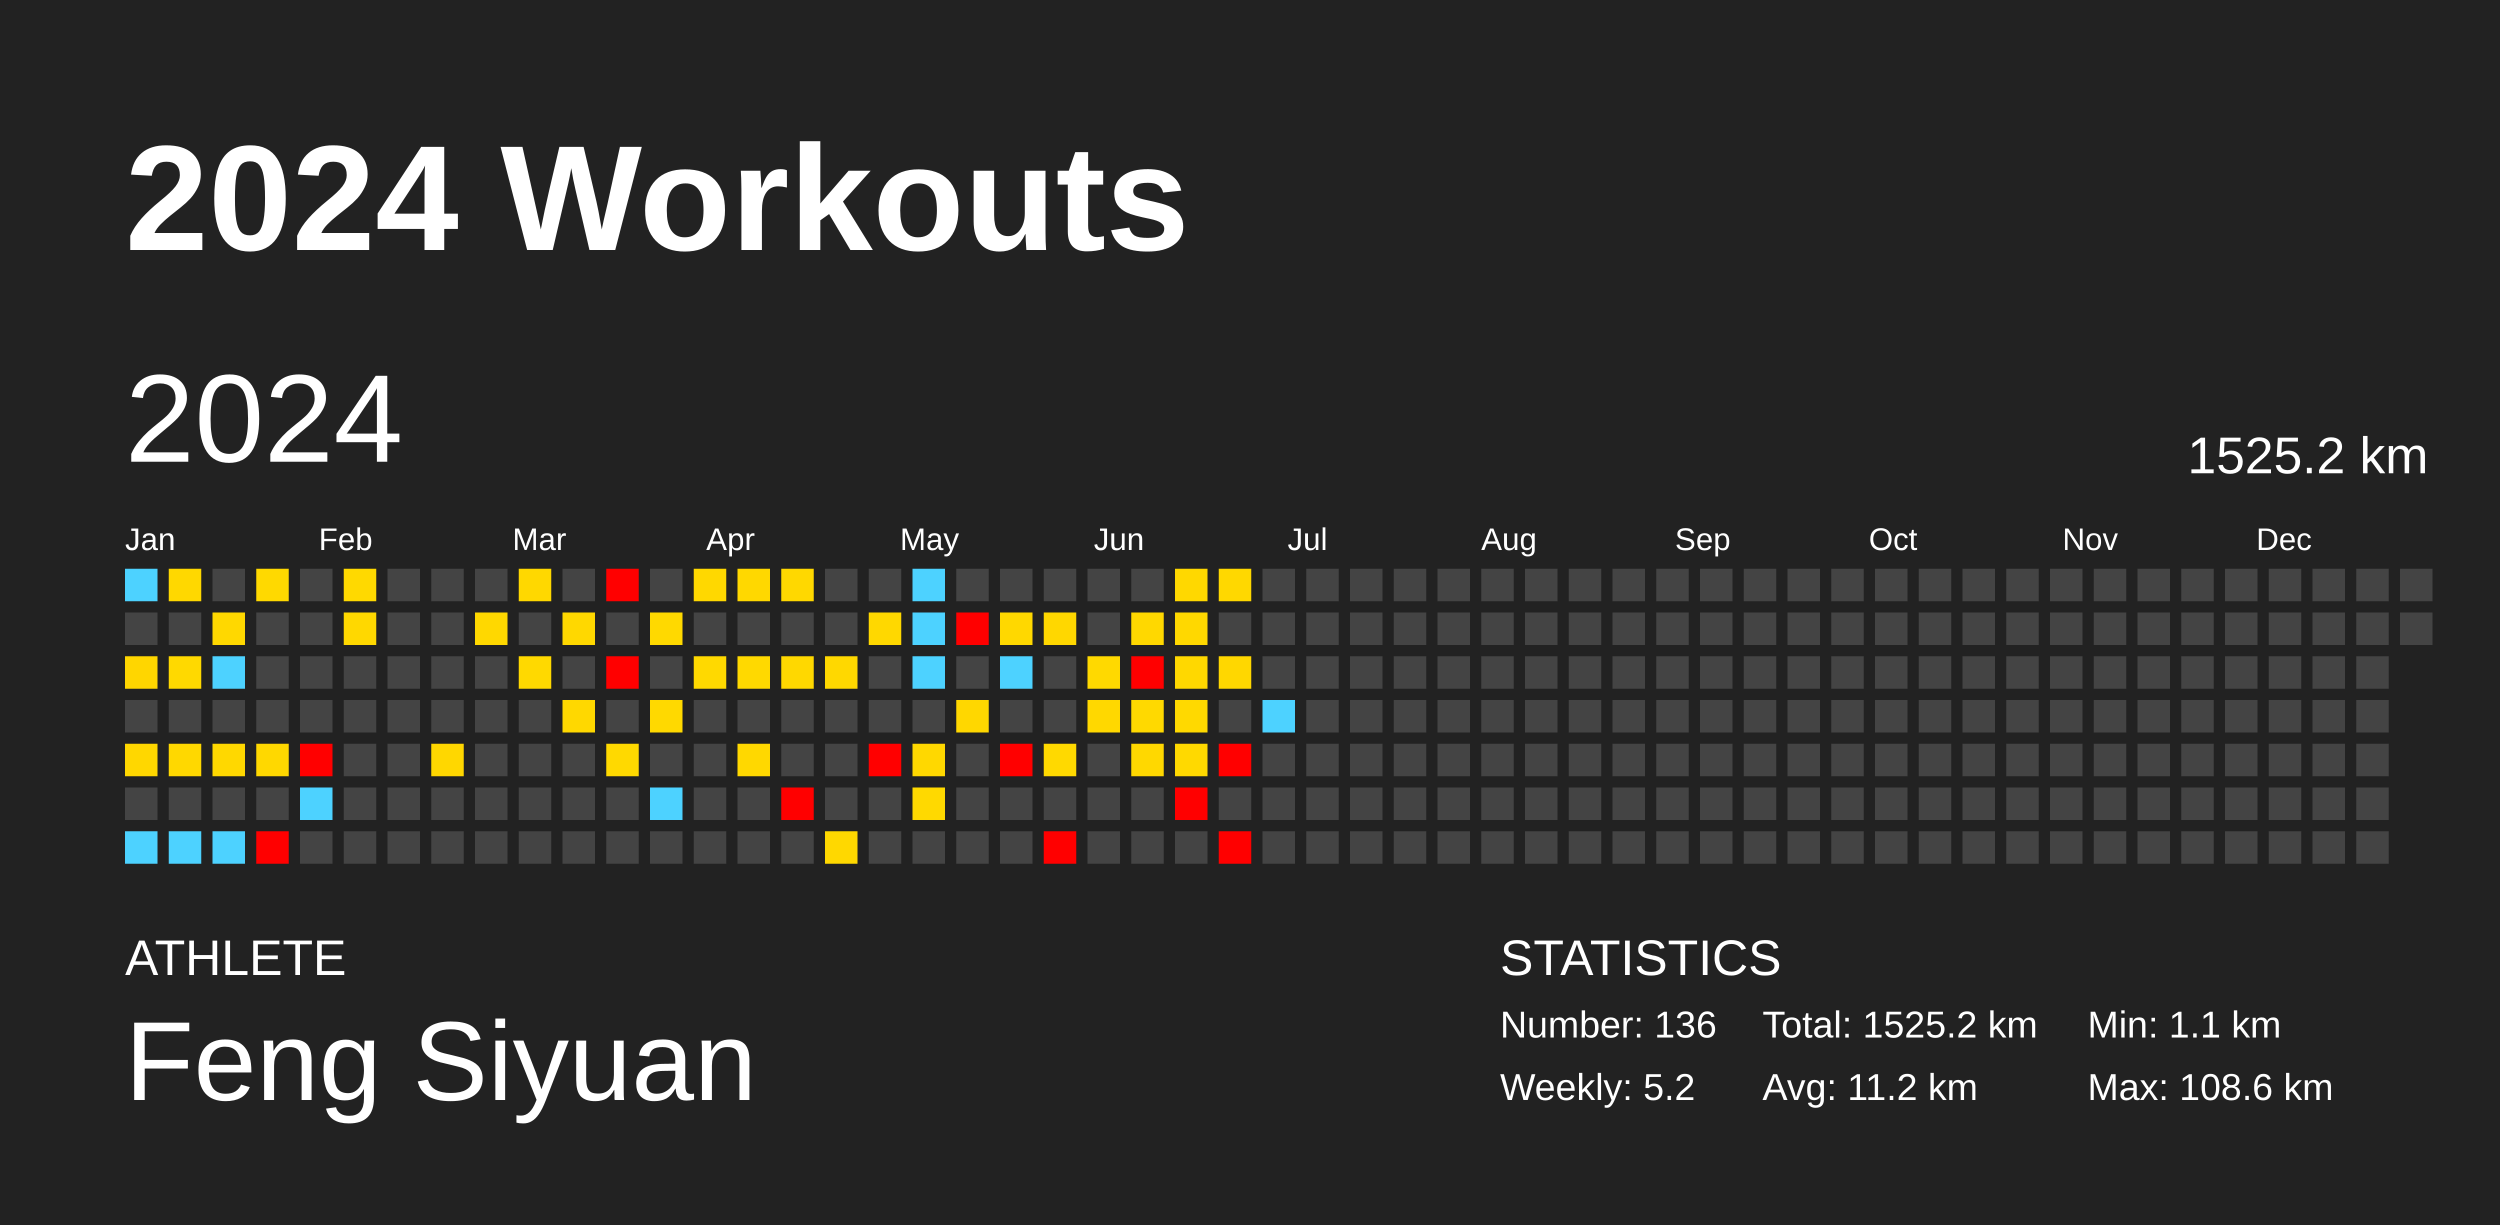
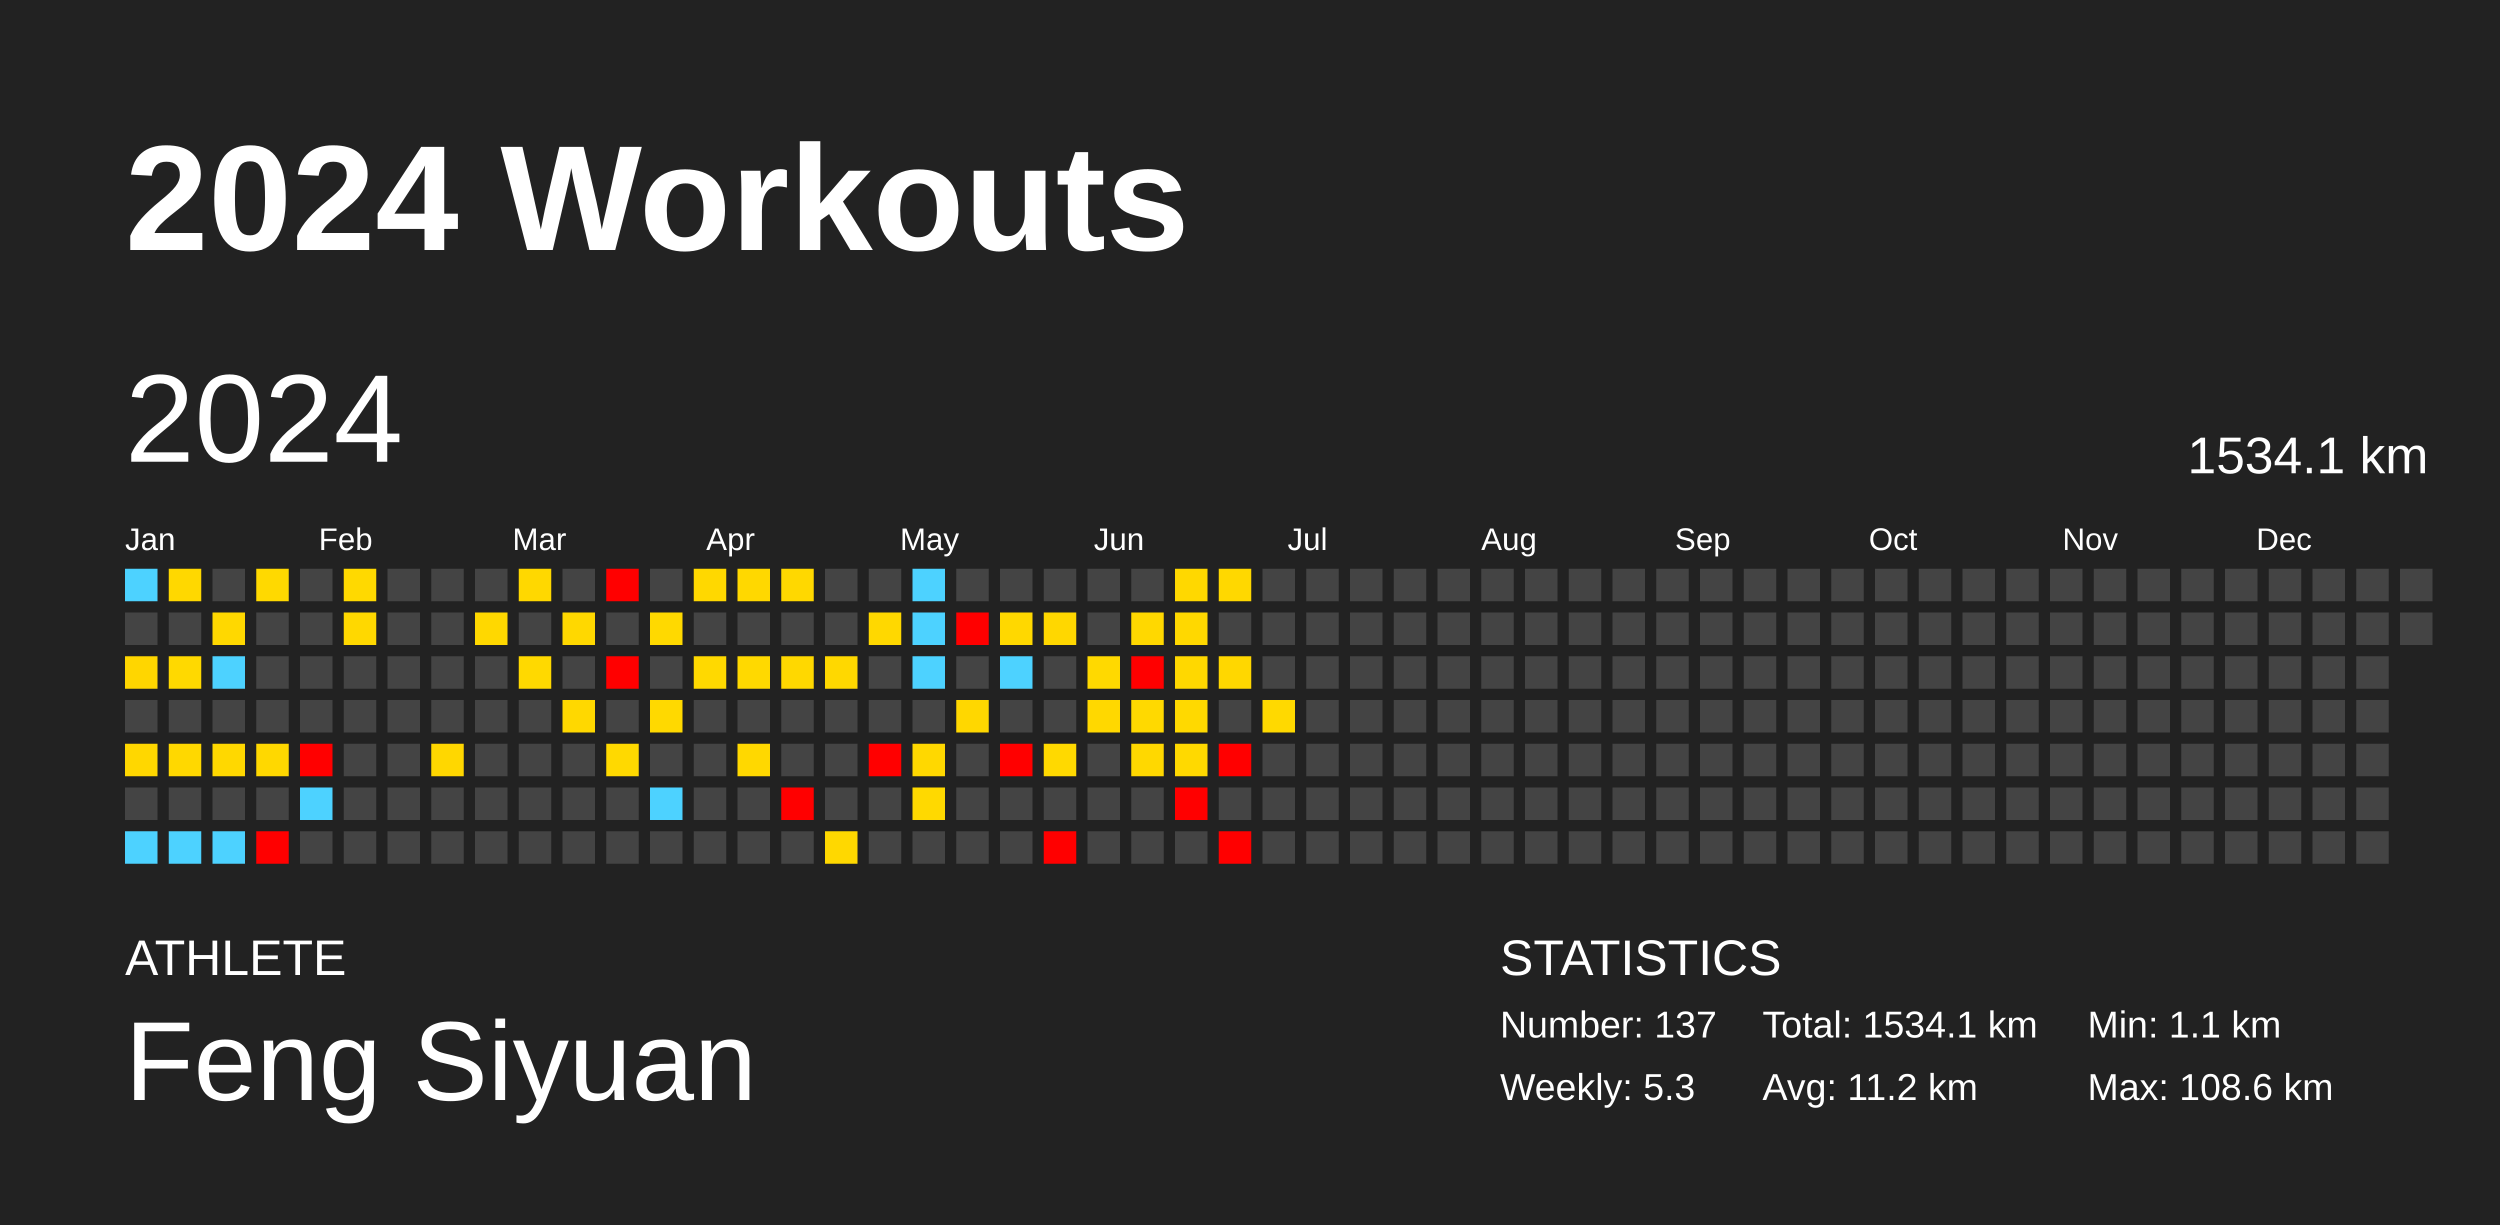
<svg xmlns="http://www.w3.org/2000/svg" baseProfile="full" height="98mm" version="1.1" viewBox="0,0,200,98" width="200mm">
  <defs />
  <rect fill="#222222" height="98" width="200" x="0" y="0" />
  <text fill="#FFFFFF" style="font-size:12px; font-family:Arial; font-weight:bold;" x="10" y="20">2024 Workouts</text>
  <text fill="#FFFFFF" style="font-size:4px; font-family:Arial" x="10" y="78">ATHLETE</text>
  <text fill="#FFFFFF" style="font-size:9px; font-family:Arial" x="10" y="88">Feng Siyuan</text>
  <text fill="#FFFFFF" style="font-size:4px; font-family:Arial" x="120" y="78">STATISTICS</text>
-   <text fill="#FFFFFF" style="font-size:3px; font-family:Arial" x="120" y="83">Number: 136</text>
-   <text fill="#FFFFFF" style="font-size:3px; font-family:Arial" x="120" y="88">Weekly: 5.2</text>
-   <text fill="#FFFFFF" style="font-size:3px; font-family:Arial" x="141" y="83">Total: 1525.2 km</text>
+   <text fill="#FFFFFF" style="font-size:3px; font-family:Arial" x="120" y="83">Number: 137</text>
+   <text fill="#FFFFFF" style="font-size:3px; font-family:Arial" x="120" y="88">Weekly: 5.3</text>
+   <text fill="#FFFFFF" style="font-size:3px; font-family:Arial" x="141" y="83">Total: 1534.1 km</text>
  <text fill="#FFFFFF" style="font-size:3px; font-family:Arial" x="141" y="88">Avg: 11.2 km</text>
  <text fill="#FFFFFF" style="font-size:3px; font-family:Arial" x="167" y="83">Min: 1.1 km</text>
  <text fill="#FFFFFF" style="font-size:3px; font-family:Arial" x="167" y="88">Max: 108.6 km</text>
  <text dominant-baseline="hanging" fill="#FFFFFF" style="font-size:10.0px; font-family:Arial;" x="10" y="30">2024</text>
-   <text dominant-baseline="hanging" fill="#FFFFFF" style="font-size:4.125px; font-family:Arial;" x="175" y="35">1525.2 km</text>
+   <text dominant-baseline="hanging" fill="#FFFFFF" style="font-size:4.125px; font-family:Arial;" x="175" y="35">1534.1 km</text>
  <text fill="#FFFFFF" style="font-size:2.5px; font-family:Arial" x="10.0" y="44">Jan</text>
  <text fill="#FFFFFF" style="font-size:2.5px; font-family:Arial" x="25.5" y="44">Feb</text>
  <text fill="#FFFFFF" style="font-size:2.5px; font-family:Arial" x="41.0" y="44">Mar</text>
  <text fill="#FFFFFF" style="font-size:2.5px; font-family:Arial" x="56.5" y="44">Apr</text>
  <text fill="#FFFFFF" style="font-size:2.5px; font-family:Arial" x="72.0" y="44">May</text>
  <text fill="#FFFFFF" style="font-size:2.5px; font-family:Arial" x="87.5" y="44">Jun</text>
  <text fill="#FFFFFF" style="font-size:2.5px; font-family:Arial" x="103.0" y="44">Jul</text>
  <text fill="#FFFFFF" style="font-size:2.5px; font-family:Arial" x="118.5" y="44">Aug</text>
  <text fill="#FFFFFF" style="font-size:2.5px; font-family:Arial" x="134.0" y="44">Sep</text>
  <text fill="#FFFFFF" style="font-size:2.5px; font-family:Arial" x="149.5" y="44">Oct</text>
  <text fill="#FFFFFF" style="font-size:2.5px; font-family:Arial" x="165.0" y="44">Nov</text>
  <text fill="#FFFFFF" style="font-size:2.5px; font-family:Arial" x="180.5" y="44">Dec</text>
  <rect fill="#4dd2ff" height="2.6" width="2.6" x="10.0" y="45.5" />
  <rect fill="#444444" height="2.6" width="2.6" x="10.0" y="49.0" />
  <rect fill="#ffd600" height="2.6" width="2.6" x="10.0" y="52.5" />
  <rect fill="#444444" height="2.6" width="2.6" x="10.0" y="56.0" />
  <rect fill="#ffd700" height="2.6" width="2.6" x="10.0" y="59.5" />
  <rect fill="#444444" height="2.6" width="2.6" x="10.0" y="63.0" />
  <rect fill="#4dd2ff" height="2.6" width="2.6" x="10.0" y="66.5" />
  <rect fill="#ffd800" height="2.6" width="2.6" x="13.5" y="45.5" />
  <rect fill="#444444" height="2.6" width="2.6" x="13.5" y="49.0" />
  <rect fill="#ffd900" height="2.6" width="2.6" x="13.5" y="52.5" />
  <rect fill="#444444" height="2.6" width="2.6" x="13.5" y="56.0" />
  <rect fill="#ffd800" height="2.6" width="2.6" x="13.5" y="59.5" />
  <rect fill="#444444" height="2.6" width="2.6" x="13.5" y="63.0" />
  <rect fill="#4dd2ff" height="2.6" width="2.6" x="13.5" y="66.5" />
  <rect fill="#444444" height="2.6" width="2.6" x="17.0" y="45.5" />
  <rect fill="#ffd800" height="2.6" width="2.6" x="17.0" y="49.0" />
  <rect fill="#4dd2ff" height="2.6" width="2.6" x="17.0" y="52.5" />
  <rect fill="#444444" height="2.6" width="2.6" x="17.0" y="56.0" />
  <rect fill="#ffd800" height="2.6" width="2.6" x="17.0" y="59.5" />
  <rect fill="#444444" height="2.6" width="2.6" x="17.0" y="63.0" />
  <rect fill="#4dd2ff" height="2.6" width="2.6" x="17.0" y="66.5" />
  <rect fill="#ffd900" height="2.6" width="2.6" x="20.5" y="45.5" />
  <rect fill="#444444" height="2.6" width="2.6" x="20.5" y="49.0" />
  <rect fill="#444444" height="2.6" width="2.6" x="20.5" y="52.5" />
  <rect fill="#444444" height="2.6" width="2.6" x="20.5" y="56.0" />
  <rect fill="#ffd800" height="2.6" width="2.6" x="20.5" y="59.5" />
  <rect fill="#444444" height="2.6" width="2.6" x="20.5" y="63.0" />
  <rect fill="red" height="2.6" width="2.6" x="20.5" y="66.5" />
  <rect fill="#444444" height="2.6" width="2.6" x="24.0" y="45.5" />
  <rect fill="#444444" height="2.6" width="2.6" x="24.0" y="49.0" />
  <rect fill="#444444" height="2.6" width="2.6" x="24.0" y="52.5" />
  <rect fill="#444444" height="2.6" width="2.6" x="24.0" y="56.0" />
  <rect fill="red" height="2.6" width="2.6" x="24.0" y="59.5" />
  <rect fill="#4dd2ff" height="2.6" width="2.6" x="24.0" y="63.0" />
  <rect fill="#444444" height="2.6" width="2.6" x="24.0" y="66.5" />
  <rect fill="#ffd900" height="2.6" width="2.6" x="27.5" y="45.5" />
  <rect fill="#ffd800" height="2.6" width="2.6" x="27.5" y="49.0" />
  <rect fill="#444444" height="2.6" width="2.6" x="27.5" y="52.5" />
  <rect fill="#444444" height="2.6" width="2.6" x="27.5" y="56.0" />
  <rect fill="#444444" height="2.6" width="2.6" x="27.5" y="59.5" />
  <rect fill="#444444" height="2.6" width="2.6" x="27.5" y="63.0" />
  <rect fill="#444444" height="2.6" width="2.6" x="27.5" y="66.5" />
  <rect fill="#444444" height="2.6" width="2.6" x="31.0" y="45.5" />
  <rect fill="#444444" height="2.6" width="2.6" x="31.0" y="49.0" />
  <rect fill="#444444" height="2.6" width="2.6" x="31.0" y="52.5" />
  <rect fill="#444444" height="2.6" width="2.6" x="31.0" y="56.0" />
  <rect fill="#444444" height="2.6" width="2.6" x="31.0" y="59.5" />
  <rect fill="#444444" height="2.6" width="2.6" x="31.0" y="63.0" />
  <rect fill="#444444" height="2.6" width="2.6" x="31.0" y="66.5" />
  <rect fill="#444444" height="2.6" width="2.6" x="34.5" y="45.5" />
  <rect fill="#444444" height="2.6" width="2.6" x="34.5" y="49.0" />
  <rect fill="#444444" height="2.6" width="2.6" x="34.5" y="52.5" />
  <rect fill="#444444" height="2.6" width="2.6" x="34.5" y="56.0" />
  <rect fill="#ffd700" height="2.6" width="2.6" x="34.5" y="59.5" />
  <rect fill="#444444" height="2.6" width="2.6" x="34.5" y="63.0" />
  <rect fill="#444444" height="2.6" width="2.6" x="34.5" y="66.5" />
  <rect fill="#444444" height="2.6" width="2.6" x="38.0" y="45.5" />
  <rect fill="#ffd800" height="2.6" width="2.6" x="38.0" y="49.0" />
  <rect fill="#444444" height="2.6" width="2.6" x="38.0" y="52.5" />
  <rect fill="#444444" height="2.6" width="2.6" x="38.0" y="56.0" />
  <rect fill="#444444" height="2.6" width="2.6" x="38.0" y="59.5" />
  <rect fill="#444444" height="2.6" width="2.6" x="38.0" y="63.0" />
  <rect fill="#444444" height="2.6" width="2.6" x="38.0" y="66.5" />
  <rect fill="#ffd800" height="2.6" width="2.6" x="41.5" y="45.5" />
  <rect fill="#444444" height="2.6" width="2.6" x="41.5" y="49.0" />
  <rect fill="#ffd900" height="2.6" width="2.6" x="41.5" y="52.5" />
  <rect fill="#444444" height="2.6" width="2.6" x="41.5" y="56.0" />
  <rect fill="#444444" height="2.6" width="2.6" x="41.5" y="59.5" />
  <rect fill="#444444" height="2.6" width="2.6" x="41.5" y="63.0" />
  <rect fill="#444444" height="2.6" width="2.6" x="41.5" y="66.5" />
  <rect fill="#444444" height="2.6" width="2.6" x="45.0" y="45.5" />
  <rect fill="#ffd800" height="2.6" width="2.6" x="45.0" y="49.0" />
  <rect fill="#444444" height="2.6" width="2.6" x="45.0" y="52.5" />
  <rect fill="#ffd800" height="2.6" width="2.6" x="45.0" y="56.0" />
  <rect fill="#444444" height="2.6" width="2.6" x="45.0" y="59.5" />
  <rect fill="#444444" height="2.6" width="2.6" x="45.0" y="63.0" />
  <rect fill="#444444" height="2.6" width="2.6" x="45.0" y="66.5" />
  <rect fill="red" height="2.6" width="2.6" x="48.5" y="45.5" />
  <rect fill="#444444" height="2.6" width="2.6" x="48.5" y="49.0" />
  <rect fill="red" height="2.6" width="2.6" x="48.5" y="52.5" />
  <rect fill="#444444" height="2.6" width="2.6" x="48.5" y="56.0" />
  <rect fill="#ffd900" height="2.6" width="2.6" x="48.5" y="59.5" />
  <rect fill="#444444" height="2.6" width="2.6" x="48.5" y="63.0" />
  <rect fill="#444444" height="2.6" width="2.6" x="48.5" y="66.5" />
  <rect fill="#444444" height="2.6" width="2.6" x="52.0" y="45.5" />
  <rect fill="#ffd900" height="2.6" width="2.6" x="52.0" y="49.0" />
  <rect fill="#444444" height="2.6" width="2.6" x="52.0" y="52.5" />
  <rect fill="#ffd900" height="2.6" width="2.6" x="52.0" y="56.0" />
  <rect fill="#444444" height="2.6" width="2.6" x="52.0" y="59.5" />
  <rect fill="#4dd2ff" height="2.6" width="2.6" x="52.0" y="63.0" />
  <rect fill="#444444" height="2.6" width="2.6" x="52.0" y="66.5" />
  <rect fill="#ffd800" height="2.6" width="2.6" x="55.5" y="45.5" />
  <rect fill="#444444" height="2.6" width="2.6" x="55.5" y="49.0" />
  <rect fill="#ffd900" height="2.6" width="2.6" x="55.5" y="52.5" />
  <rect fill="#444444" height="2.6" width="2.6" x="55.5" y="56.0" />
  <rect fill="#444444" height="2.6" width="2.6" x="55.5" y="59.5" />
  <rect fill="#444444" height="2.6" width="2.6" x="55.5" y="63.0" />
  <rect fill="#444444" height="2.6" width="2.6" x="55.5" y="66.5" />
  <rect fill="#ffd800" height="2.6" width="2.6" x="59.0" y="45.5" />
  <rect fill="#444444" height="2.6" width="2.6" x="59.0" y="49.0" />
  <rect fill="#ffd900" height="2.6" width="2.6" x="59.0" y="52.5" />
  <rect fill="#444444" height="2.6" width="2.6" x="59.0" y="56.0" />
  <rect fill="#ffd800" height="2.6" width="2.6" x="59.0" y="59.5" />
  <rect fill="#444444" height="2.6" width="2.6" x="59.0" y="63.0" />
  <rect fill="#444444" height="2.6" width="2.6" x="59.0" y="66.5" />
  <rect fill="#ffd800" height="2.6" width="2.6" x="62.5" y="45.5" />
  <rect fill="#444444" height="2.6" width="2.6" x="62.5" y="49.0" />
  <rect fill="#ffd800" height="2.6" width="2.6" x="62.5" y="52.5" />
  <rect fill="#444444" height="2.6" width="2.6" x="62.5" y="56.0" />
  <rect fill="#444444" height="2.6" width="2.6" x="62.5" y="59.5" />
  <rect fill="red" height="2.6" width="2.6" x="62.5" y="63.0" />
  <rect fill="#444444" height="2.6" width="2.6" x="62.5" y="66.5" />
  <rect fill="#444444" height="2.6" width="2.6" x="66.0" y="45.5" />
  <rect fill="#444444" height="2.6" width="2.6" x="66.0" y="49.0" />
  <rect fill="#ffd800" height="2.6" width="2.6" x="66.0" y="52.5" />
  <rect fill="#444444" height="2.6" width="2.6" x="66.0" y="56.0" />
  <rect fill="#444444" height="2.6" width="2.6" x="66.0" y="59.5" />
  <rect fill="#444444" height="2.6" width="2.6" x="66.0" y="63.0" />
  <rect fill="#ffd800" height="2.6" width="2.6" x="66.0" y="66.5" />
  <rect fill="#444444" height="2.6" width="2.6" x="69.5" y="45.5" />
  <rect fill="#ffd800" height="2.6" width="2.6" x="69.5" y="49.0" />
  <rect fill="#444444" height="2.6" width="2.6" x="69.5" y="52.5" />
  <rect fill="#444444" height="2.6" width="2.6" x="69.5" y="56.0" />
  <rect fill="red" height="2.6" width="2.6" x="69.5" y="59.5" />
  <rect fill="#444444" height="2.6" width="2.6" x="69.5" y="63.0" />
  <rect fill="#444444" height="2.6" width="2.6" x="69.5" y="66.5" />
  <rect fill="#4dd2ff" height="2.6" width="2.6" x="73.0" y="45.5" />
  <rect fill="#4dd2ff" height="2.6" width="2.6" x="73.0" y="49.0" />
  <rect fill="#4dd2ff" height="2.6" width="2.6" x="73.0" y="52.5" />
  <rect fill="#444444" height="2.6" width="2.6" x="73.0" y="56.0" />
  <rect fill="#ffd800" height="2.6" width="2.6" x="73.0" y="59.5" />
  <rect fill="#ffd900" height="2.6" width="2.6" x="73.0" y="63.0" />
  <rect fill="#444444" height="2.6" width="2.6" x="73.0" y="66.5" />
  <rect fill="#444444" height="2.6" width="2.6" x="76.5" y="45.5" />
  <rect fill="red" height="2.6" width="2.6" x="76.5" y="49.0" />
  <rect fill="#444444" height="2.6" width="2.6" x="76.5" y="52.5" />
  <rect fill="#ffd700" height="2.6" width="2.6" x="76.5" y="56.0" />
  <rect fill="#444444" height="2.6" width="2.6" x="76.5" y="59.5" />
  <rect fill="#444444" height="2.6" width="2.6" x="76.5" y="63.0" />
  <rect fill="#444444" height="2.6" width="2.6" x="76.5" y="66.5" />
  <rect fill="#444444" height="2.6" width="2.6" x="80.0" y="45.5" />
  <rect fill="#ffd800" height="2.6" width="2.6" x="80.0" y="49.0" />
  <rect fill="#4dd2ff" height="2.6" width="2.6" x="80.0" y="52.5" />
  <rect fill="#444444" height="2.6" width="2.6" x="80.0" y="56.0" />
  <rect fill="red" height="2.6" width="2.6" x="80.0" y="59.5" />
  <rect fill="#444444" height="2.6" width="2.6" x="80.0" y="63.0" />
  <rect fill="#444444" height="2.6" width="2.6" x="80.0" y="66.5" />
  <rect fill="#444444" height="2.6" width="2.6" x="83.5" y="45.5" />
  <rect fill="#ffd700" height="2.6" width="2.6" x="83.5" y="49.0" />
  <rect fill="#444444" height="2.6" width="2.6" x="83.5" y="52.5" />
  <rect fill="#444444" height="2.6" width="2.6" x="83.5" y="56.0" />
  <rect fill="#ffd900" height="2.6" width="2.6" x="83.5" y="59.5" />
  <rect fill="#444444" height="2.6" width="2.6" x="83.5" y="63.0" />
  <rect fill="red" height="2.6" width="2.6" x="83.5" y="66.5" />
  <rect fill="#444444" height="2.6" width="2.6" x="87.0" y="45.5" />
  <rect fill="#444444" height="2.6" width="2.6" x="87.0" y="49.0" />
  <rect fill="#ffd900" height="2.6" width="2.6" x="87.0" y="52.5" />
  <rect fill="#ffd800" height="2.6" width="2.6" x="87.0" y="56.0" />
  <rect fill="#444444" height="2.6" width="2.6" x="87.0" y="59.5" />
  <rect fill="#444444" height="2.6" width="2.6" x="87.0" y="63.0" />
  <rect fill="#444444" height="2.6" width="2.6" x="87.0" y="66.5" />
  <rect fill="#444444" height="2.6" width="2.6" x="90.5" y="45.5" />
  <rect fill="#ffd800" height="2.6" width="2.6" x="90.5" y="49.0" />
  <rect fill="red" height="2.6" width="2.6" x="90.5" y="52.5" />
  <rect fill="#ffd900" height="2.6" width="2.6" x="90.5" y="56.0" />
  <rect fill="#ffd800" height="2.6" width="2.6" x="90.5" y="59.5" />
  <rect fill="#444444" height="2.6" width="2.6" x="90.5" y="63.0" />
  <rect fill="#444444" height="2.6" width="2.6" x="90.5" y="66.5" />
  <rect fill="#ffd800" height="2.6" width="2.6" x="94.0" y="45.5" />
  <rect fill="#ffd800" height="2.6" width="2.6" x="94.0" y="49.0" />
  <rect fill="#ffd800" height="2.6" width="2.6" x="94.0" y="52.5" />
  <rect fill="#ffd900" height="2.6" width="2.6" x="94.0" y="56.0" />
  <rect fill="#ffd900" height="2.6" width="2.6" x="94.0" y="59.5" />
  <rect fill="red" height="2.6" width="2.6" x="94.0" y="63.0" />
  <rect fill="#444444" height="2.6" width="2.6" x="94.0" y="66.5" />
  <rect fill="#ffd800" height="2.6" width="2.6" x="97.5" y="45.5" />
  <rect fill="#444444" height="2.6" width="2.6" x="97.5" y="49.0" />
  <rect fill="#ffd700" height="2.6" width="2.6" x="97.5" y="52.5" />
  <rect fill="#444444" height="2.6" width="2.6" x="97.5" y="56.0" />
  <rect fill="red" height="2.6" width="2.6" x="97.5" y="59.5" />
  <rect fill="#444444" height="2.6" width="2.6" x="97.5" y="63.0" />
  <rect fill="red" height="2.6" width="2.6" x="97.5" y="66.5" />
  <rect fill="#444444" height="2.6" width="2.6" x="101.0" y="45.5" />
  <rect fill="#444444" height="2.6" width="2.6" x="101.0" y="49.0" />
  <rect fill="#444444" height="2.6" width="2.6" x="101.0" y="52.5" />
-   <rect fill="#4dd2ff" height="2.6" width="2.6" x="101.0" y="56.0" />
+   <rect fill="#ffd900" height="2.6" width="2.6" x="101.0" y="56.0" />
  <rect fill="#444444" height="2.6" width="2.6" x="101.0" y="59.5" />
  <rect fill="#444444" height="2.6" width="2.6" x="101.0" y="63.0" />
  <rect fill="#444444" height="2.6" width="2.6" x="101.0" y="66.5" />
  <rect fill="#444444" height="2.6" width="2.6" x="104.5" y="45.5" />
  <rect fill="#444444" height="2.6" width="2.6" x="104.5" y="49.0" />
  <rect fill="#444444" height="2.6" width="2.6" x="104.5" y="52.5" />
  <rect fill="#444444" height="2.6" width="2.6" x="104.5" y="56.0" />
  <rect fill="#444444" height="2.6" width="2.6" x="104.5" y="59.5" />
  <rect fill="#444444" height="2.6" width="2.6" x="104.5" y="63.0" />
  <rect fill="#444444" height="2.6" width="2.6" x="104.5" y="66.5" />
  <rect fill="#444444" height="2.6" width="2.6" x="108.0" y="45.5" />
  <rect fill="#444444" height="2.6" width="2.6" x="108.0" y="49.0" />
  <rect fill="#444444" height="2.6" width="2.6" x="108.0" y="52.5" />
  <rect fill="#444444" height="2.6" width="2.6" x="108.0" y="56.0" />
  <rect fill="#444444" height="2.6" width="2.6" x="108.0" y="59.5" />
  <rect fill="#444444" height="2.6" width="2.6" x="108.0" y="63.0" />
  <rect fill="#444444" height="2.6" width="2.6" x="108.0" y="66.5" />
  <rect fill="#444444" height="2.6" width="2.6" x="111.5" y="45.5" />
  <rect fill="#444444" height="2.6" width="2.6" x="111.5" y="49.0" />
  <rect fill="#444444" height="2.6" width="2.6" x="111.5" y="52.5" />
  <rect fill="#444444" height="2.6" width="2.6" x="111.5" y="56.0" />
  <rect fill="#444444" height="2.6" width="2.6" x="111.5" y="59.5" />
  <rect fill="#444444" height="2.6" width="2.6" x="111.5" y="63.0" />
  <rect fill="#444444" height="2.6" width="2.6" x="111.5" y="66.5" />
  <rect fill="#444444" height="2.6" width="2.6" x="115.0" y="45.5" />
  <rect fill="#444444" height="2.6" width="2.6" x="115.0" y="49.0" />
  <rect fill="#444444" height="2.6" width="2.6" x="115.0" y="52.5" />
  <rect fill="#444444" height="2.6" width="2.6" x="115.0" y="56.0" />
  <rect fill="#444444" height="2.6" width="2.6" x="115.0" y="59.5" />
  <rect fill="#444444" height="2.6" width="2.6" x="115.0" y="63.0" />
  <rect fill="#444444" height="2.6" width="2.6" x="115.0" y="66.5" />
  <rect fill="#444444" height="2.6" width="2.6" x="118.5" y="45.5" />
  <rect fill="#444444" height="2.6" width="2.6" x="118.5" y="49.0" />
  <rect fill="#444444" height="2.6" width="2.6" x="118.5" y="52.5" />
  <rect fill="#444444" height="2.6" width="2.6" x="118.5" y="56.0" />
  <rect fill="#444444" height="2.6" width="2.6" x="118.5" y="59.5" />
  <rect fill="#444444" height="2.6" width="2.6" x="118.5" y="63.0" />
  <rect fill="#444444" height="2.6" width="2.6" x="118.5" y="66.5" />
  <rect fill="#444444" height="2.6" width="2.6" x="122.0" y="45.5" />
  <rect fill="#444444" height="2.6" width="2.6" x="122.0" y="49.0" />
  <rect fill="#444444" height="2.6" width="2.6" x="122.0" y="52.5" />
  <rect fill="#444444" height="2.6" width="2.6" x="122.0" y="56.0" />
  <rect fill="#444444" height="2.6" width="2.6" x="122.0" y="59.5" />
  <rect fill="#444444" height="2.6" width="2.6" x="122.0" y="63.0" />
  <rect fill="#444444" height="2.6" width="2.6" x="122.0" y="66.5" />
  <rect fill="#444444" height="2.6" width="2.6" x="125.5" y="45.5" />
  <rect fill="#444444" height="2.6" width="2.6" x="125.5" y="49.0" />
  <rect fill="#444444" height="2.6" width="2.6" x="125.5" y="52.5" />
  <rect fill="#444444" height="2.6" width="2.6" x="125.5" y="56.0" />
  <rect fill="#444444" height="2.6" width="2.6" x="125.5" y="59.5" />
  <rect fill="#444444" height="2.6" width="2.6" x="125.5" y="63.0" />
  <rect fill="#444444" height="2.6" width="2.6" x="125.5" y="66.5" />
  <rect fill="#444444" height="2.6" width="2.6" x="129.0" y="45.5" />
  <rect fill="#444444" height="2.6" width="2.6" x="129.0" y="49.0" />
  <rect fill="#444444" height="2.6" width="2.6" x="129.0" y="52.5" />
  <rect fill="#444444" height="2.6" width="2.6" x="129.0" y="56.0" />
  <rect fill="#444444" height="2.6" width="2.6" x="129.0" y="59.5" />
  <rect fill="#444444" height="2.6" width="2.6" x="129.0" y="63.0" />
  <rect fill="#444444" height="2.6" width="2.6" x="129.0" y="66.5" />
  <rect fill="#444444" height="2.6" width="2.6" x="132.5" y="45.5" />
  <rect fill="#444444" height="2.6" width="2.6" x="132.5" y="49.0" />
  <rect fill="#444444" height="2.6" width="2.6" x="132.5" y="52.5" />
  <rect fill="#444444" height="2.6" width="2.6" x="132.5" y="56.0" />
  <rect fill="#444444" height="2.6" width="2.6" x="132.5" y="59.5" />
  <rect fill="#444444" height="2.6" width="2.6" x="132.5" y="63.0" />
  <rect fill="#444444" height="2.6" width="2.6" x="132.5" y="66.5" />
  <rect fill="#444444" height="2.6" width="2.6" x="136.0" y="45.5" />
  <rect fill="#444444" height="2.6" width="2.6" x="136.0" y="49.0" />
  <rect fill="#444444" height="2.6" width="2.6" x="136.0" y="52.5" />
  <rect fill="#444444" height="2.6" width="2.6" x="136.0" y="56.0" />
  <rect fill="#444444" height="2.6" width="2.6" x="136.0" y="59.5" />
  <rect fill="#444444" height="2.6" width="2.6" x="136.0" y="63.0" />
  <rect fill="#444444" height="2.6" width="2.6" x="136.0" y="66.5" />
  <rect fill="#444444" height="2.6" width="2.6" x="139.5" y="45.5" />
  <rect fill="#444444" height="2.6" width="2.6" x="139.5" y="49.0" />
  <rect fill="#444444" height="2.6" width="2.6" x="139.5" y="52.5" />
  <rect fill="#444444" height="2.6" width="2.6" x="139.5" y="56.0" />
  <rect fill="#444444" height="2.6" width="2.6" x="139.5" y="59.5" />
  <rect fill="#444444" height="2.6" width="2.6" x="139.5" y="63.0" />
  <rect fill="#444444" height="2.6" width="2.6" x="139.5" y="66.5" />
  <rect fill="#444444" height="2.6" width="2.6" x="143.0" y="45.5" />
  <rect fill="#444444" height="2.6" width="2.6" x="143.0" y="49.0" />
  <rect fill="#444444" height="2.6" width="2.6" x="143.0" y="52.5" />
  <rect fill="#444444" height="2.6" width="2.6" x="143.0" y="56.0" />
  <rect fill="#444444" height="2.6" width="2.6" x="143.0" y="59.5" />
  <rect fill="#444444" height="2.6" width="2.6" x="143.0" y="63.0" />
  <rect fill="#444444" height="2.6" width="2.6" x="143.0" y="66.5" />
  <rect fill="#444444" height="2.6" width="2.6" x="146.5" y="45.5" />
  <rect fill="#444444" height="2.6" width="2.6" x="146.5" y="49.0" />
  <rect fill="#444444" height="2.6" width="2.6" x="146.5" y="52.5" />
  <rect fill="#444444" height="2.6" width="2.6" x="146.5" y="56.0" />
  <rect fill="#444444" height="2.6" width="2.6" x="146.5" y="59.5" />
  <rect fill="#444444" height="2.6" width="2.6" x="146.5" y="63.0" />
  <rect fill="#444444" height="2.6" width="2.6" x="146.5" y="66.5" />
  <rect fill="#444444" height="2.6" width="2.6" x="150.0" y="45.5" />
  <rect fill="#444444" height="2.6" width="2.6" x="150.0" y="49.0" />
  <rect fill="#444444" height="2.6" width="2.6" x="150.0" y="52.5" />
  <rect fill="#444444" height="2.6" width="2.6" x="150.0" y="56.0" />
  <rect fill="#444444" height="2.6" width="2.6" x="150.0" y="59.5" />
  <rect fill="#444444" height="2.6" width="2.6" x="150.0" y="63.0" />
  <rect fill="#444444" height="2.6" width="2.6" x="150.0" y="66.5" />
  <rect fill="#444444" height="2.6" width="2.6" x="153.5" y="45.5" />
  <rect fill="#444444" height="2.6" width="2.6" x="153.5" y="49.0" />
  <rect fill="#444444" height="2.6" width="2.6" x="153.5" y="52.5" />
  <rect fill="#444444" height="2.6" width="2.6" x="153.5" y="56.0" />
  <rect fill="#444444" height="2.6" width="2.6" x="153.5" y="59.5" />
  <rect fill="#444444" height="2.6" width="2.6" x="153.5" y="63.0" />
  <rect fill="#444444" height="2.6" width="2.6" x="153.5" y="66.5" />
  <rect fill="#444444" height="2.6" width="2.6" x="157.0" y="45.5" />
  <rect fill="#444444" height="2.6" width="2.6" x="157.0" y="49.0" />
  <rect fill="#444444" height="2.6" width="2.6" x="157.0" y="52.5" />
  <rect fill="#444444" height="2.6" width="2.6" x="157.0" y="56.0" />
  <rect fill="#444444" height="2.6" width="2.6" x="157.0" y="59.5" />
  <rect fill="#444444" height="2.6" width="2.6" x="157.0" y="63.0" />
  <rect fill="#444444" height="2.6" width="2.6" x="157.0" y="66.5" />
  <rect fill="#444444" height="2.6" width="2.6" x="160.5" y="45.5" />
  <rect fill="#444444" height="2.6" width="2.6" x="160.5" y="49.0" />
  <rect fill="#444444" height="2.6" width="2.6" x="160.5" y="52.5" />
  <rect fill="#444444" height="2.6" width="2.6" x="160.5" y="56.0" />
  <rect fill="#444444" height="2.6" width="2.6" x="160.5" y="59.5" />
  <rect fill="#444444" height="2.6" width="2.6" x="160.5" y="63.0" />
  <rect fill="#444444" height="2.6" width="2.6" x="160.5" y="66.5" />
  <rect fill="#444444" height="2.6" width="2.6" x="164.0" y="45.5" />
  <rect fill="#444444" height="2.6" width="2.6" x="164.0" y="49.0" />
  <rect fill="#444444" height="2.6" width="2.6" x="164.0" y="52.5" />
  <rect fill="#444444" height="2.6" width="2.6" x="164.0" y="56.0" />
  <rect fill="#444444" height="2.6" width="2.6" x="164.0" y="59.5" />
  <rect fill="#444444" height="2.6" width="2.6" x="164.0" y="63.0" />
  <rect fill="#444444" height="2.6" width="2.6" x="164.0" y="66.5" />
  <rect fill="#444444" height="2.6" width="2.6" x="167.5" y="45.5" />
  <rect fill="#444444" height="2.6" width="2.6" x="167.5" y="49.0" />
  <rect fill="#444444" height="2.6" width="2.6" x="167.5" y="52.5" />
  <rect fill="#444444" height="2.6" width="2.6" x="167.5" y="56.0" />
  <rect fill="#444444" height="2.6" width="2.6" x="167.5" y="59.5" />
  <rect fill="#444444" height="2.6" width="2.6" x="167.5" y="63.0" />
  <rect fill="#444444" height="2.6" width="2.6" x="167.5" y="66.5" />
  <rect fill="#444444" height="2.6" width="2.6" x="171.0" y="45.5" />
  <rect fill="#444444" height="2.6" width="2.6" x="171.0" y="49.0" />
  <rect fill="#444444" height="2.6" width="2.6" x="171.0" y="52.5" />
  <rect fill="#444444" height="2.6" width="2.6" x="171.0" y="56.0" />
  <rect fill="#444444" height="2.6" width="2.6" x="171.0" y="59.5" />
  <rect fill="#444444" height="2.6" width="2.6" x="171.0" y="63.0" />
  <rect fill="#444444" height="2.6" width="2.6" x="171.0" y="66.5" />
  <rect fill="#444444" height="2.6" width="2.6" x="174.5" y="45.5" />
  <rect fill="#444444" height="2.6" width="2.6" x="174.5" y="49.0" />
  <rect fill="#444444" height="2.6" width="2.6" x="174.5" y="52.5" />
  <rect fill="#444444" height="2.6" width="2.6" x="174.5" y="56.0" />
  <rect fill="#444444" height="2.6" width="2.6" x="174.5" y="59.5" />
  <rect fill="#444444" height="2.6" width="2.6" x="174.5" y="63.0" />
  <rect fill="#444444" height="2.6" width="2.6" x="174.5" y="66.5" />
  <rect fill="#444444" height="2.6" width="2.6" x="178.0" y="45.5" />
  <rect fill="#444444" height="2.6" width="2.6" x="178.0" y="49.0" />
  <rect fill="#444444" height="2.6" width="2.6" x="178.0" y="52.5" />
  <rect fill="#444444" height="2.6" width="2.6" x="178.0" y="56.0" />
  <rect fill="#444444" height="2.6" width="2.6" x="178.0" y="59.5" />
  <rect fill="#444444" height="2.6" width="2.6" x="178.0" y="63.0" />
  <rect fill="#444444" height="2.6" width="2.6" x="178.0" y="66.5" />
  <rect fill="#444444" height="2.6" width="2.6" x="181.5" y="45.5" />
  <rect fill="#444444" height="2.6" width="2.6" x="181.5" y="49.0" />
  <rect fill="#444444" height="2.6" width="2.6" x="181.5" y="52.5" />
  <rect fill="#444444" height="2.6" width="2.6" x="181.5" y="56.0" />
  <rect fill="#444444" height="2.6" width="2.6" x="181.5" y="59.5" />
  <rect fill="#444444" height="2.6" width="2.6" x="181.5" y="63.0" />
  <rect fill="#444444" height="2.6" width="2.6" x="181.5" y="66.5" />
  <rect fill="#444444" height="2.6" width="2.6" x="185.0" y="45.5" />
  <rect fill="#444444" height="2.6" width="2.6" x="185.0" y="49.0" />
  <rect fill="#444444" height="2.6" width="2.6" x="185.0" y="52.5" />
  <rect fill="#444444" height="2.6" width="2.6" x="185.0" y="56.0" />
  <rect fill="#444444" height="2.6" width="2.6" x="185.0" y="59.5" />
  <rect fill="#444444" height="2.6" width="2.6" x="185.0" y="63.0" />
  <rect fill="#444444" height="2.6" width="2.6" x="185.0" y="66.5" />
  <rect fill="#444444" height="2.6" width="2.6" x="188.5" y="45.5" />
  <rect fill="#444444" height="2.6" width="2.6" x="188.5" y="49.0" />
  <rect fill="#444444" height="2.6" width="2.6" x="188.5" y="52.5" />
  <rect fill="#444444" height="2.6" width="2.6" x="188.5" y="56.0" />
  <rect fill="#444444" height="2.6" width="2.6" x="188.5" y="59.5" />
  <rect fill="#444444" height="2.6" width="2.6" x="188.5" y="63.0" />
  <rect fill="#444444" height="2.6" width="2.6" x="188.5" y="66.5" />
  <rect fill="#444444" height="2.6" width="2.6" x="192.0" y="45.5" />
  <rect fill="#444444" height="2.6" width="2.6" x="192.0" y="49.0" />
</svg>
